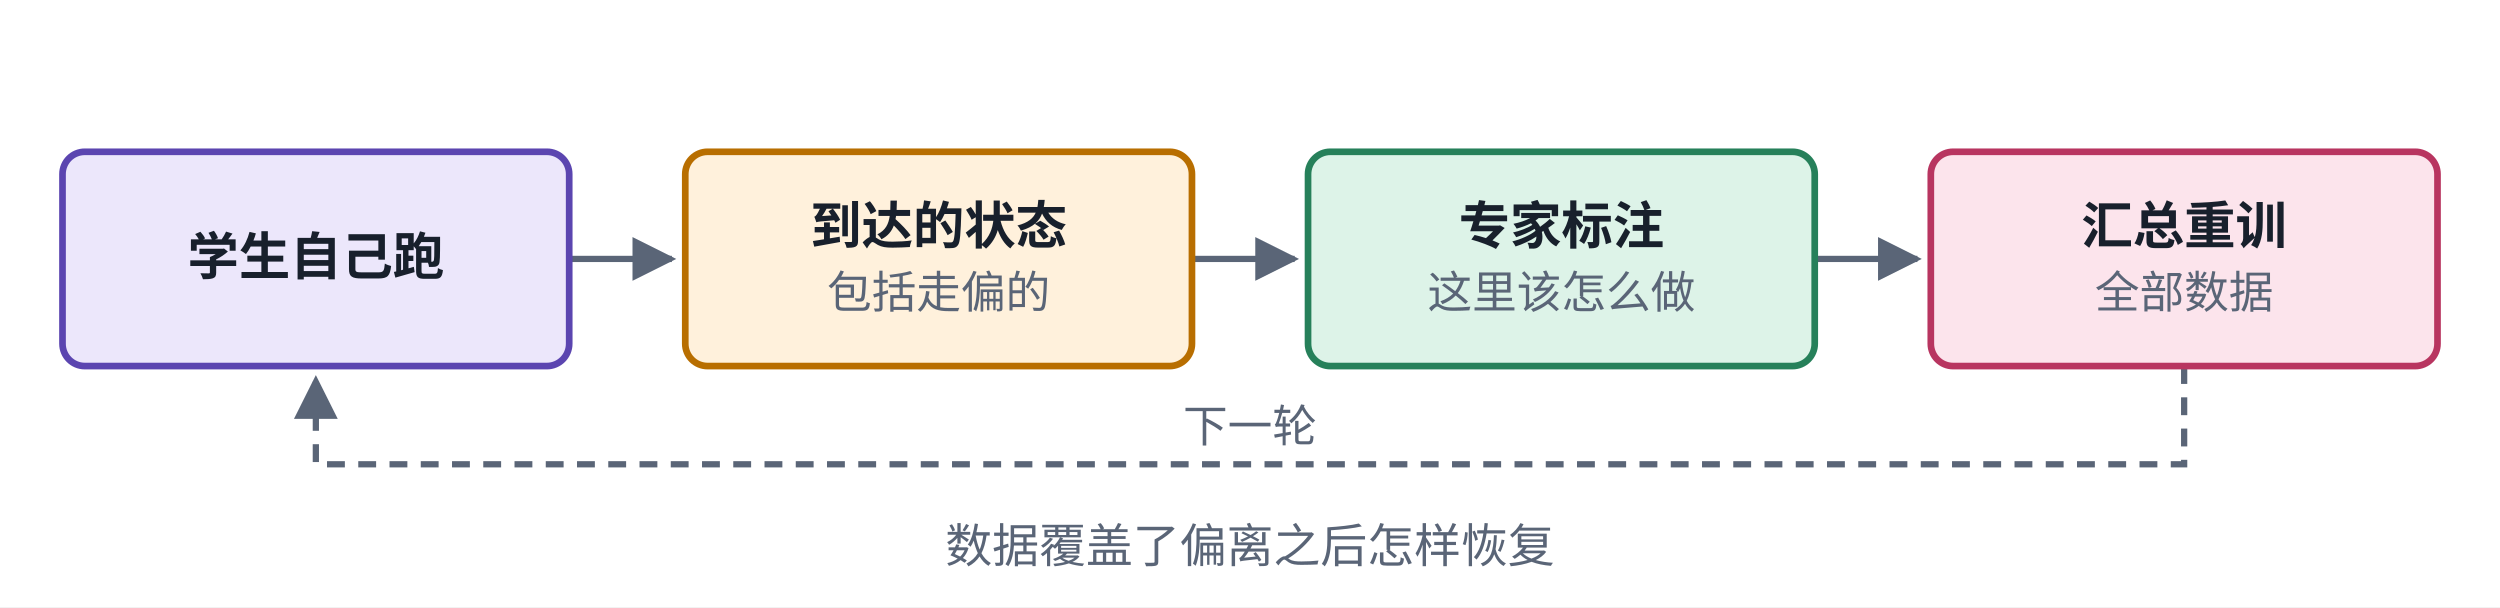
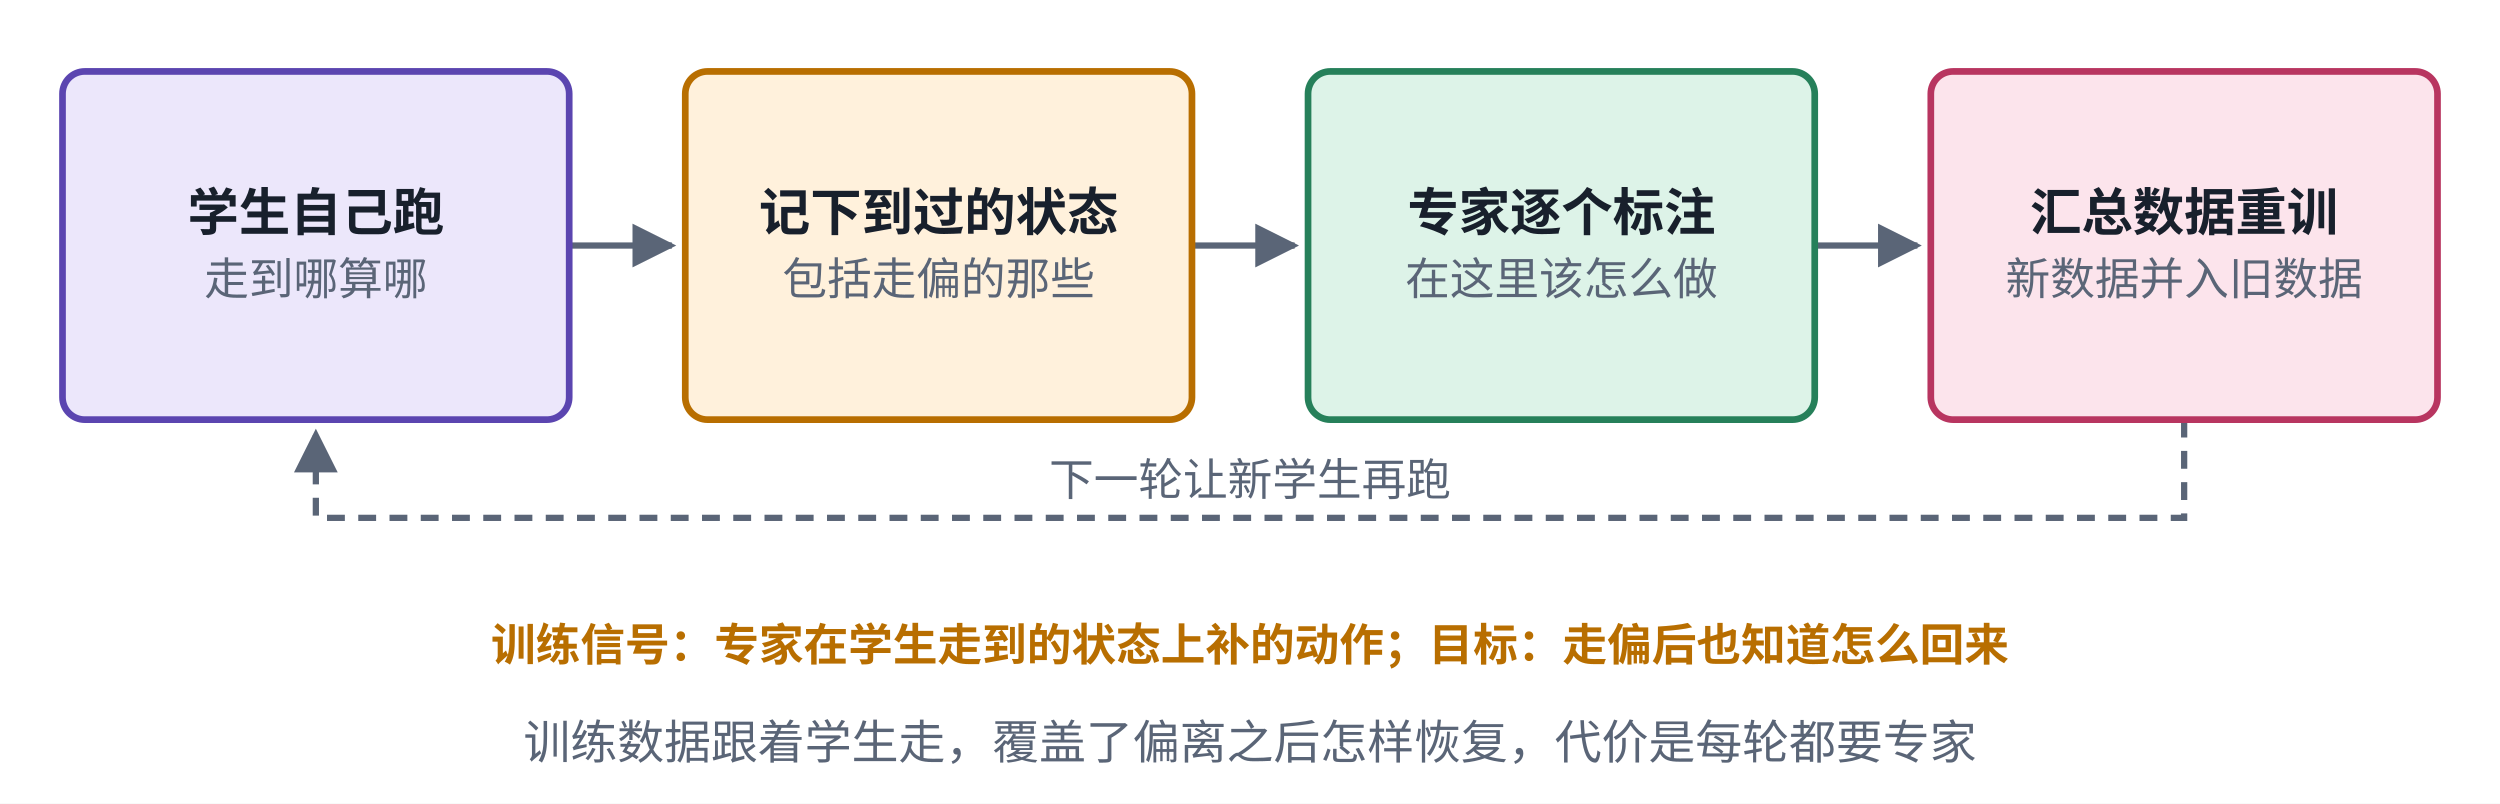
- <svg xmlns="http://www.w3.org/2000/svg" viewBox="0 0 560 136" width="560" height="136" role="img" aria-label="DAgger 结构">
+ <svg xmlns="http://www.w3.org/2000/svg" viewBox="0 0 560 180" width="560" height="180" role="img" aria-label="DAgger 结构">
  <defs>
    <marker id="ah-cards2" viewBox="0 0 10 10" refX="9" refY="5" markerWidth="7" markerHeight="7" orient="auto-start-reverse">
      <path d="M0,0 L10,5 L0,10 z" fill="#5A6577" />
    </marker>
  </defs>
-   <rect x="0" y="0" width="560" height="136" fill="#ffffff" />
-   <path d="M127.5,58 L150.5,58" fill="none" stroke="#5A6577" stroke-width="1.4" marker-end="url(#ah-cards2)" />
-   <path d="M267,58 L290,58" fill="none" stroke="#5A6577" stroke-width="1.4" marker-end="url(#ah-cards2)" />
-   <path d="M406.5,58 L429.5,58" fill="none" stroke="#5A6577" stroke-width="1.4" marker-end="url(#ah-cards2)" />
-   <path d="M489.25,82 L489.25,104 L70.75,104 L70.75,85" fill="none" stroke="#5A6577" stroke-width="1.4" stroke-dasharray="4 3" marker-end="url(#ah-cards2)" />
-   <rect x="14" y="34" width="113.5" height="48" rx="5" fill="#ECE7FB" stroke="#5B45B0" stroke-width="1.5" />
-   <rect x="153.5" y="34" width="113.5" height="48" rx="5" fill="#FFF1DC" stroke="#B86E00" stroke-width="1.5" />
-   <rect x="293" y="34" width="113.5" height="48" rx="5" fill="#DDF3E8" stroke="#26805A" stroke-width="1.5" />
-   <rect x="432.5" y="34" width="113.5" height="48" rx="5" fill="#FCE4EC" stroke="#B83560" stroke-width="1.5" />
-   <text x="70.75" y="61.565" text-anchor="middle" font-size="11.5" font-weight="600" fill="#18202C" font-family="PingFang SC, Noto Sans CJK SC, Microsoft YaHei, sans-serif">学生自己跑</text>
-   <text x="210.25" y="54.665" text-anchor="middle" font-size="11.5" font-weight="600" fill="#18202C" font-family="PingFang SC, Noto Sans CJK SC, Microsoft YaHei, sans-serif">到达的状态</text>
-   <text x="210.25" y="69.035" text-anchor="middle" font-size="10" font-weight="400" fill="#5A6577" font-family="PingFang SC, Noto Sans CJK SC, Microsoft YaHei, sans-serif">包括走偏的</text>
-   <text x="349.75" y="54.665" text-anchor="middle" font-size="11.5" font-weight="600" fill="#18202C" font-family="PingFang SC, Noto Sans CJK SC, Microsoft YaHei, sans-serif">专家标注</text>
-   <text x="349.75" y="69.035" text-anchor="middle" font-size="10" font-weight="400" fill="#5A6577" font-family="PingFang SC, Noto Sans CJK SC, Microsoft YaHei, sans-serif">这里该怎么做</text>
-   <text x="489.25" y="54.665" text-anchor="middle" font-size="11.5" font-weight="600" fill="#18202C" font-family="PingFang SC, Noto Sans CJK SC, Microsoft YaHei, sans-serif">汇总重训</text>
-   <text x="489.25" y="69.035" text-anchor="middle" font-size="10" font-weight="400" fill="#5A6577" font-family="PingFang SC, Noto Sans CJK SC, Microsoft YaHei, sans-serif">全部数据</text>
-   <text x="280" y="99" text-anchor="middle" font-size="10" font-weight="400" fill="#5A6577" font-family="PingFang SC, Noto Sans CJK SC, Microsoft YaHei, sans-serif" style="paint-order:stroke;stroke-width:4px;stroke-linejoin:round" stroke="#ffffff">下一轮</text>
-   <text x="280" y="126" text-anchor="middle" font-size="10.5" font-weight="500" fill="#5A6577" font-family="PingFang SC, Noto Sans CJK SC, Microsoft YaHei, sans-serif">数据覆盖了偏离之后怎样恢复</text>
+   <rect x="0" y="0" width="560" height="180" fill="#ffffff" />
+   <path d="M127.5,55 L150.5,55" fill="none" stroke="#5A6577" stroke-width="1.4" marker-end="url(#ah-cards2)" />
+   <path d="M267,55 L290,55" fill="none" stroke="#5A6577" stroke-width="1.4" marker-end="url(#ah-cards2)" />
+   <path d="M406.5,55 L429.5,55" fill="none" stroke="#5A6577" stroke-width="1.4" marker-end="url(#ah-cards2)" />
+   <path d="M489.25,94 L489.25,116 L70.75,116 L70.75,97" fill="none" stroke="#5A6577" stroke-width="1.4" stroke-dasharray="4 3" marker-end="url(#ah-cards2)" />
+   <rect x="14" y="16" width="113.5" height="78" rx="5" fill="#ECE7FB" stroke="#5B45B0" stroke-width="1.5" />
+   <rect x="153.5" y="16" width="113.5" height="78" rx="5" fill="#FFF1DC" stroke="#B86E00" stroke-width="1.5" />
+   <rect x="293" y="16" width="113.5" height="78" rx="5" fill="#DDF3E8" stroke="#26805A" stroke-width="1.5" />
+   <rect x="432.5" y="16" width="113.5" height="78" rx="5" fill="#FCE4EC" stroke="#B83560" stroke-width="1.5" />
+   <text x="70.75" y="51.665" text-anchor="middle" font-size="11.5" font-weight="600" fill="#18202C" font-family="PingFang SC, Noto Sans CJK SC, Microsoft YaHei, sans-serif">学生自己跑</text>
+   <text x="70.75" y="66.035" text-anchor="middle" font-size="10" font-weight="400" fill="#5A6577" font-family="PingFang SC, Noto Sans CJK SC, Microsoft YaHei, sans-serif">走到哪算哪</text>
+   <text x="210.25" y="51.665" text-anchor="middle" font-size="11.5" font-weight="600" fill="#18202C" font-family="PingFang SC, Noto Sans CJK SC, Microsoft YaHei, sans-serif">记下到过的状态</text>
+   <text x="210.25" y="66.035" text-anchor="middle" font-size="10" font-weight="400" fill="#5A6577" font-family="PingFang SC, Noto Sans CJK SC, Microsoft YaHei, sans-serif">包括走偏的那些</text>
+   <text x="349.75" y="51.665" text-anchor="middle" font-size="11.5" font-weight="600" fill="#18202C" font-family="PingFang SC, Noto Sans CJK SC, Microsoft YaHei, sans-serif">专家逐个标注</text>
+   <text x="349.75" y="66.035" text-anchor="middle" font-size="10" font-weight="400" fill="#5A6577" font-family="PingFang SC, Noto Sans CJK SC, Microsoft YaHei, sans-serif">在这里该怎么做</text>
+   <text x="489.25" y="51.665" text-anchor="middle" font-size="11.5" font-weight="600" fill="#18202C" font-family="PingFang SC, Noto Sans CJK SC, Microsoft YaHei, sans-serif">汇总数据重训</text>
+   <text x="489.25" y="66.035" text-anchor="middle" font-size="10" font-weight="400" fill="#5A6577" font-family="PingFang SC, Noto Sans CJK SC, Microsoft YaHei, sans-serif">新数据并入旧数据</text>
+   <text x="280" y="111" text-anchor="middle" font-size="10" font-weight="400" fill="#5A6577" font-family="PingFang SC, Noto Sans CJK SC, Microsoft YaHei, sans-serif" style="paint-order:stroke;stroke-width:4px;stroke-linejoin:round" stroke="#ffffff">下一轮让新学生再跑</text>
+   <text x="280" y="148" text-anchor="middle" font-size="10" font-weight="600" fill="#B86E00" font-family="PingFang SC, Noto Sans CJK SC, Microsoft YaHei, sans-serif">训练信号：专家在学生走到的状态上补的动作；目标：走偏后也知道怎么回来</text>
+   <text x="280" y="170" text-anchor="middle" font-size="10.5" font-weight="500" fill="#5A6577" font-family="PingFang SC, Noto Sans CJK SC, Microsoft YaHei, sans-serif">训练数据跟着学生走，覆盖了偏离之后怎样恢复，代价是每轮都要专家</text>
</svg>
